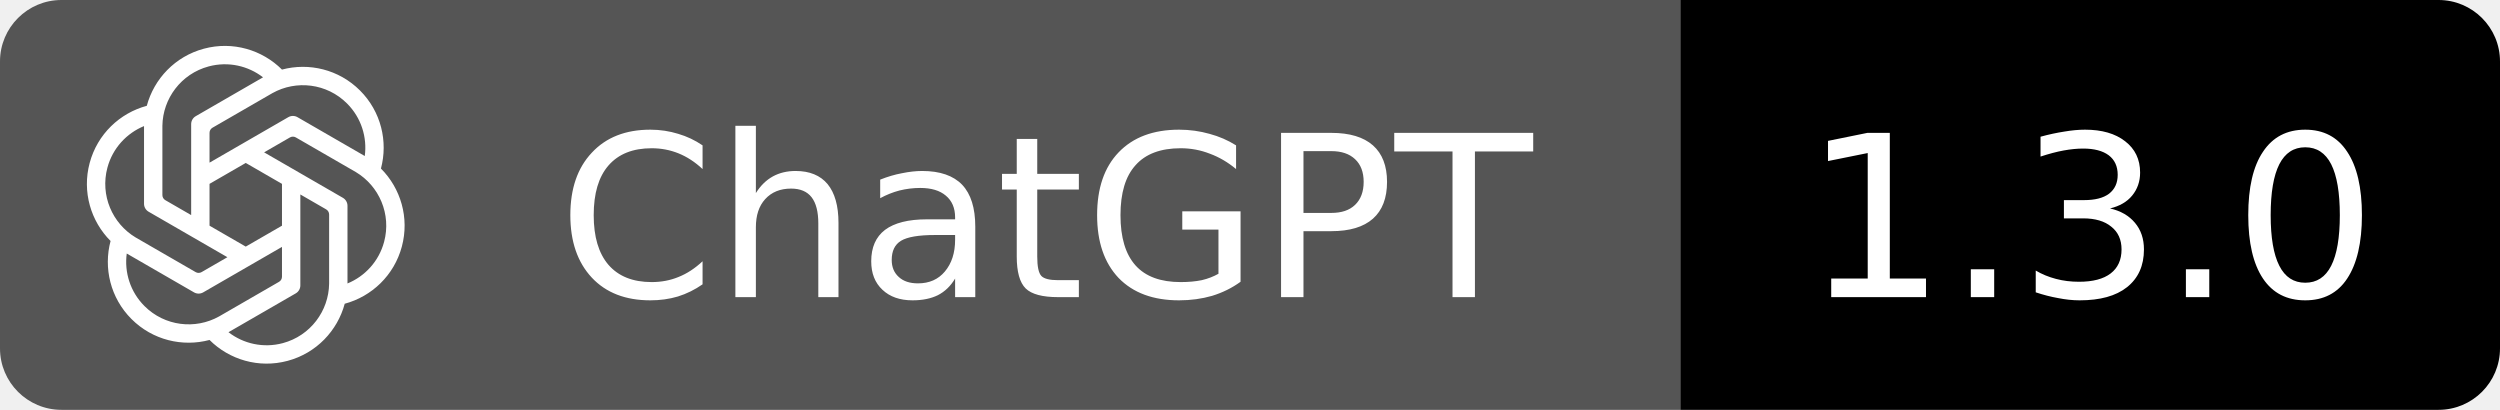
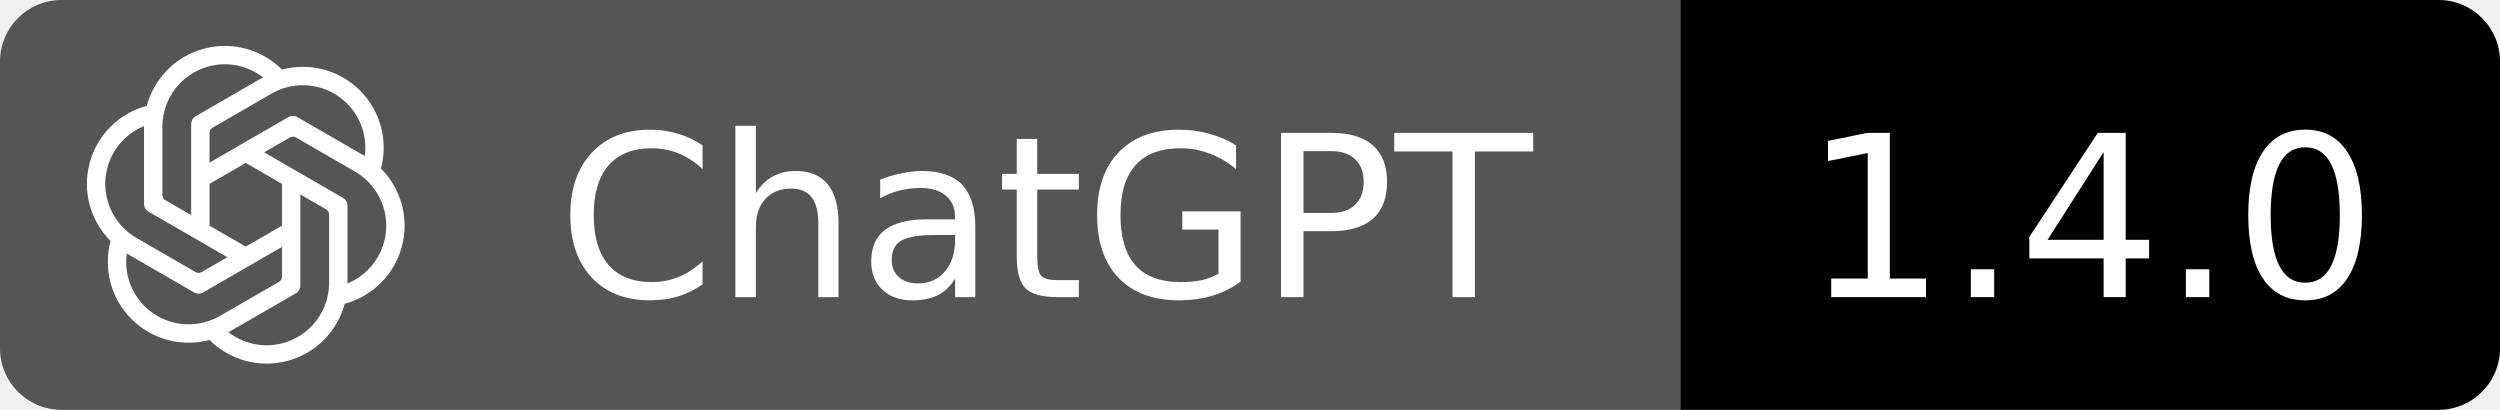
- <svg xmlns="http://www.w3.org/2000/svg" width="122" height="20" role="img" aria-label="ChatGPT plugin 1.3.0">
+ <svg xmlns="http://www.w3.org/2000/svg" width="122" height="20" role="img" aria-label="ChatGPT plugin 1.4.0">
  <clipPath id="r">
    <rect width="122" height="20" rx="3" />
  </clipPath>
  <g clip-path="url(#r)">
    <rect width="82" height="20" fill="#555" />
    <rect x="82" width="40" height="20" fill="#000" />
  </g>
  <svg x="4" y="2" width="16" height="16" viewBox="175 175 366 366" aria-hidden="true">
    <path d="M508.749 317.399C516.777 287.314 508.991 253.884 485.389 230.282C461.788 206.681 428.36 198.895 398.273 206.923C376.231 184.928 343.39 174.956 311.148 183.596C278.906 192.234 255.45 217.292 247.36 247.361C217.291 255.451 192.233 278.91 183.595 311.149C174.957 343.391 184.927 376.232 206.924 398.274C198.896 428.359 206.683 461.789 230.284 485.391C253.885 508.992 287.313 516.779 317.401 508.75C339.442 530.745 372.286 540.717 404.525 532.079C436.767 523.441 460.223 498.384 468.313 468.315C498.383 460.224 523.44 436.766 532.078 404.526C540.716 372.285 530.747 339.443 508.749 317.402V317.399ZM470.899 244.776C486.892 260.77 493.488 282.601 490.687 303.412L415.577 260.046C412.411 258.218 408.509 258.218 405.345 260.046L317.401 310.82V277.526C317.401 275.191 318.652 273.005 320.676 271.837L387.644 233.174C414.178 218.353 448.346 222.223 470.901 244.776H470.899ZM357.837 311.144L398.275 334.491V381.185L357.837 404.532L317.398 381.185V334.491L357.837 311.144ZM264.776 269.693C265.207 239.305 285.644 211.649 316.453 203.393C338.3 197.54 360.505 202.744 377.127 215.573L302.014 258.937C298.848 260.764 296.898 264.144 296.898 267.798V369.346L268.065 352.699C266.043 351.531 264.776 349.353 264.776 347.017V269.691V269.693ZM203.391 316.454C209.244 294.608 224.854 277.978 244.276 269.999V356.73C244.276 360.384 246.226 363.763 249.392 365.591L337.337 416.365L308.503 433.013C306.481 434.181 303.961 434.188 301.939 433.02L234.971 394.357C208.868 378.789 195.138 347.261 203.391 316.454ZM244.775 470.9C228.781 454.906 222.186 433.075 224.986 412.264L300.096 455.63C303.263 457.457 307.164 457.457 310.328 455.63L398.273 404.856V438.149C398.273 440.485 397.022 442.671 394.997 443.839L328.029 482.502C301.495 497.322 267.327 493.452 244.772 470.9H244.775ZM450.897 445.982C450.466 476.371 430.029 504.027 399.22 512.283C377.373 518.136 355.168 512.932 338.547 500.102L413.659 456.738C416.826 454.911 418.775 451.532 418.775 447.877V346.329L447.609 362.977C449.631 364.145 450.897 366.323 450.897 368.659V445.985V445.982ZM512.282 399.221C506.429 421.068 490.819 437.697 471.397 445.676V358.946C471.397 355.292 469.448 351.912 466.281 350.085L378.336 299.311L407.17 282.663C409.192 281.495 411.712 281.487 413.734 282.655L480.702 321.318C506.805 336.887 520.536 368.415 512.282 399.221Z" fill="#fff" />
  </svg>
  <g fill="#fff" text-anchor="middle" font-family="Verdana,Geneva,DejaVu Sans,sans-serif" font-size="11">
    <text x="51" y="14.5">ChatGPT</text>
-     <text x="102" y="14.5">1.3.0</text>
+     <text x="102" y="14.5">1.4.0</text>
  </g>
</svg>
